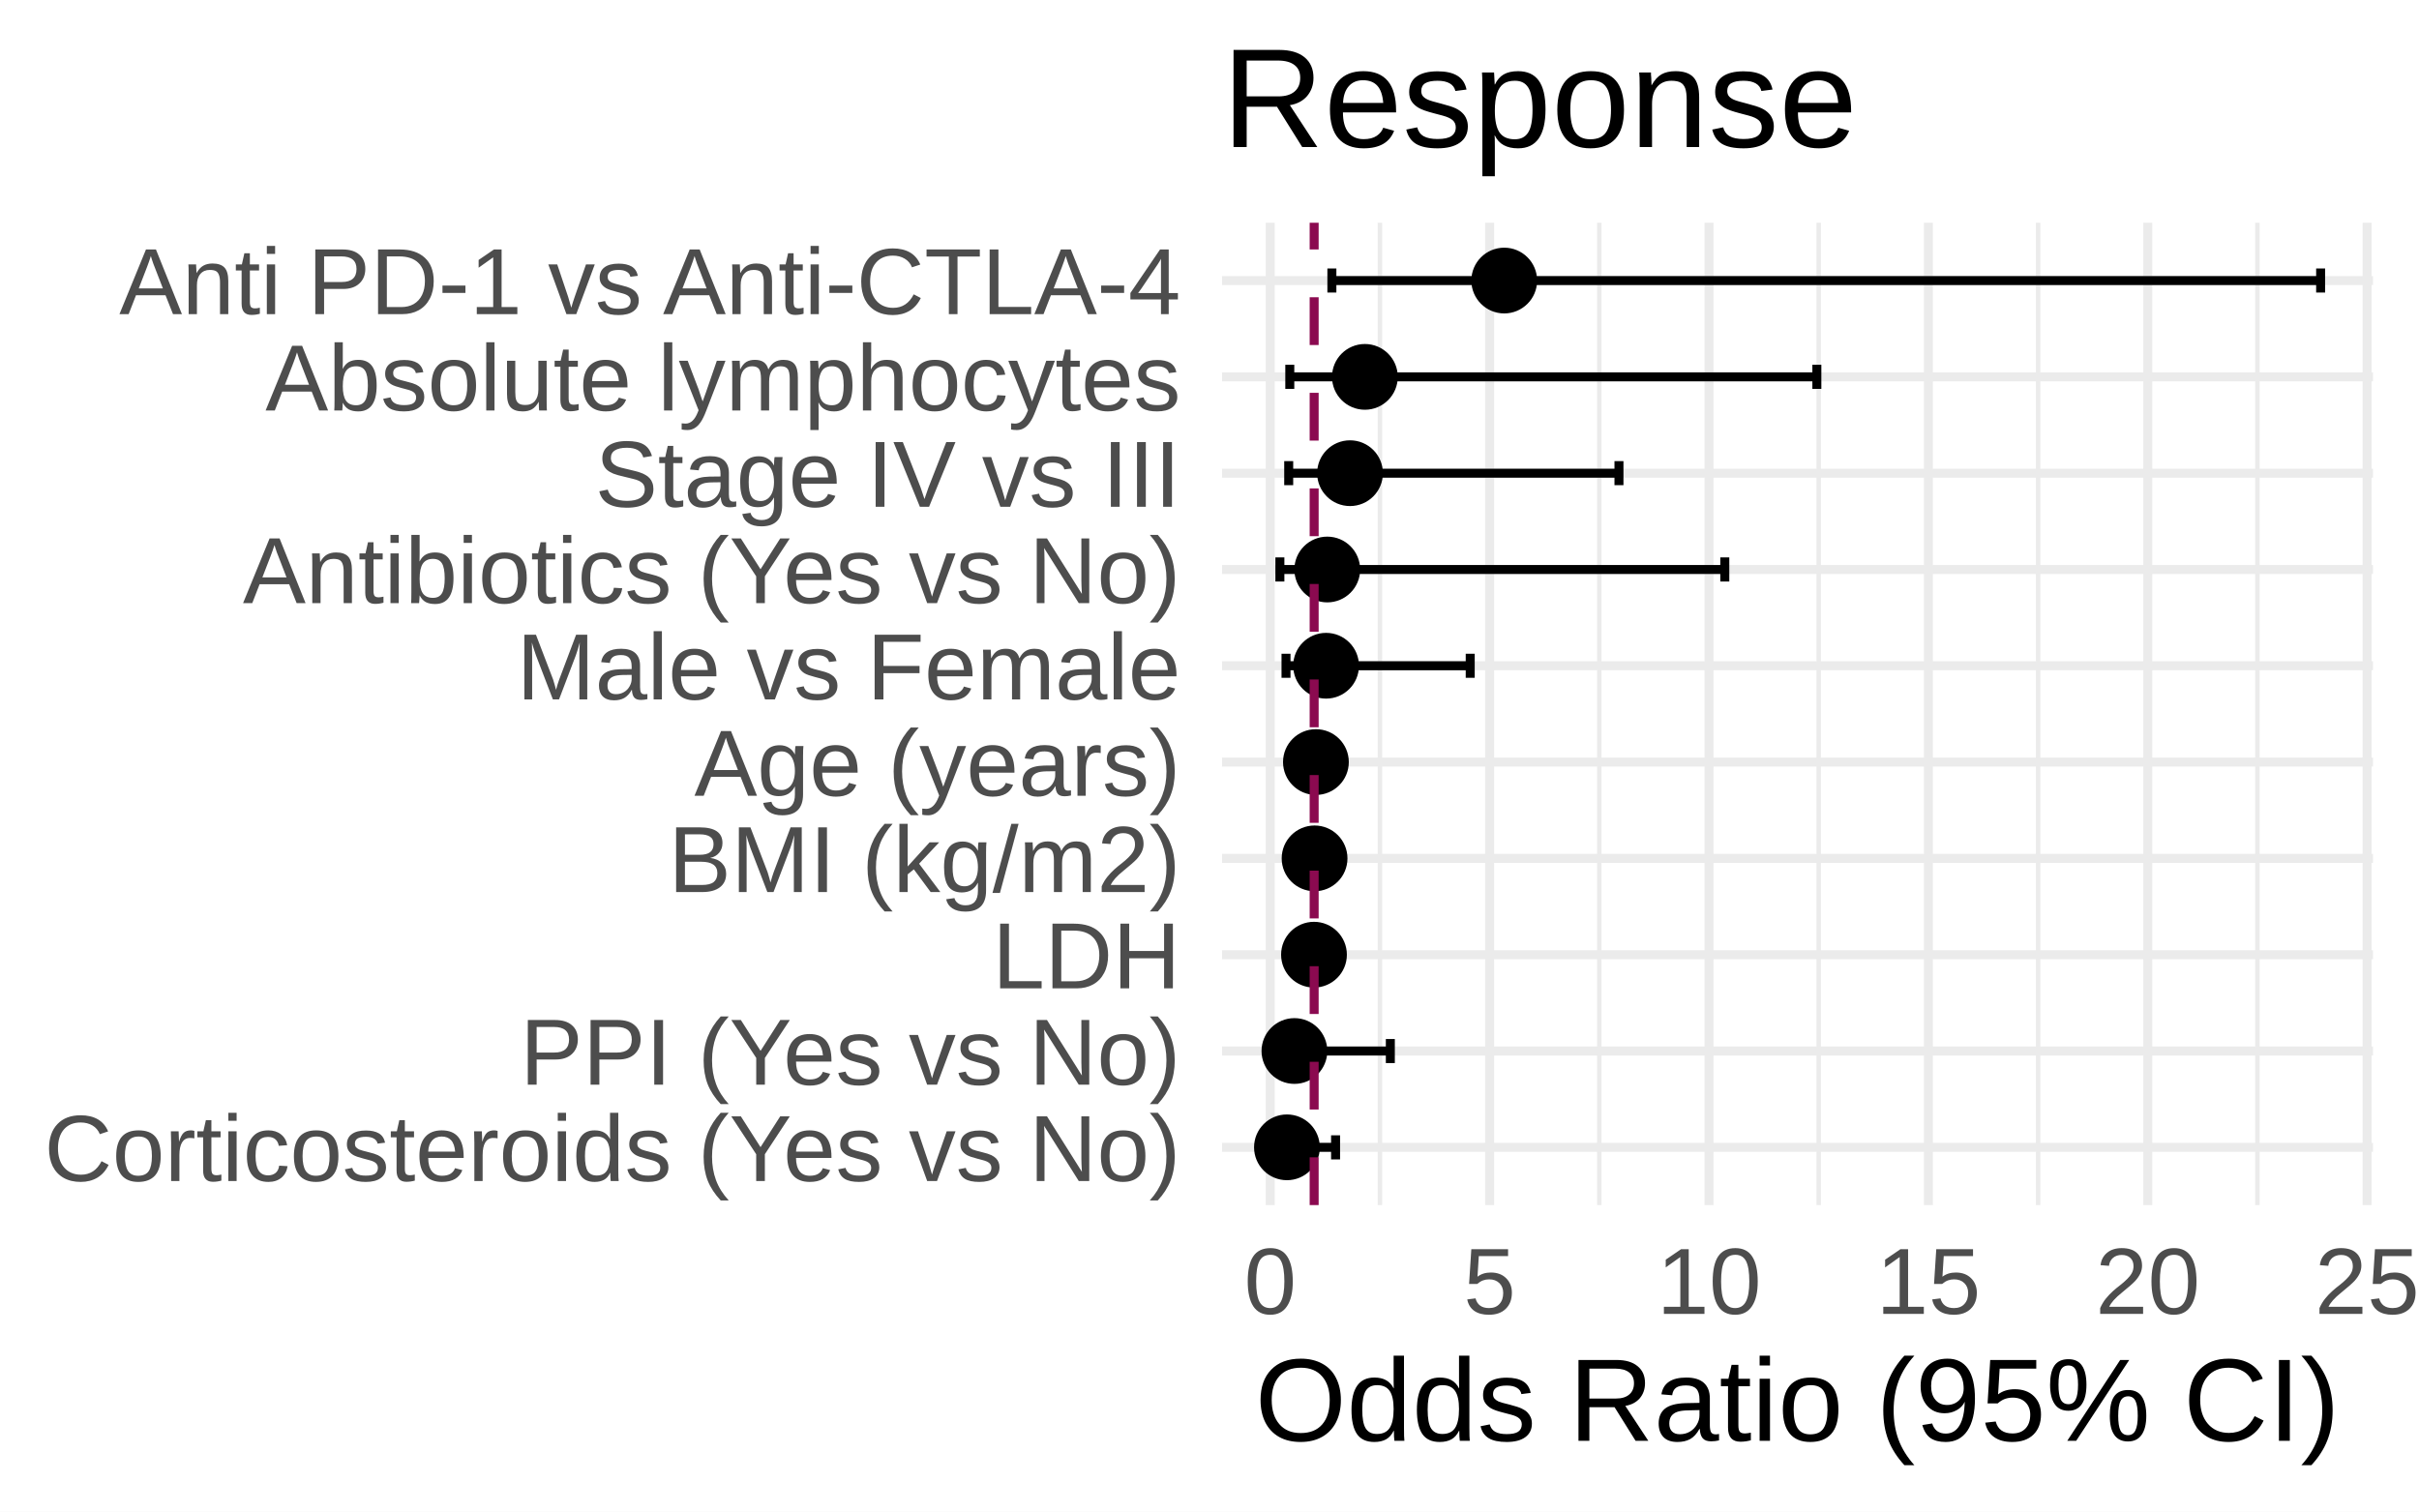
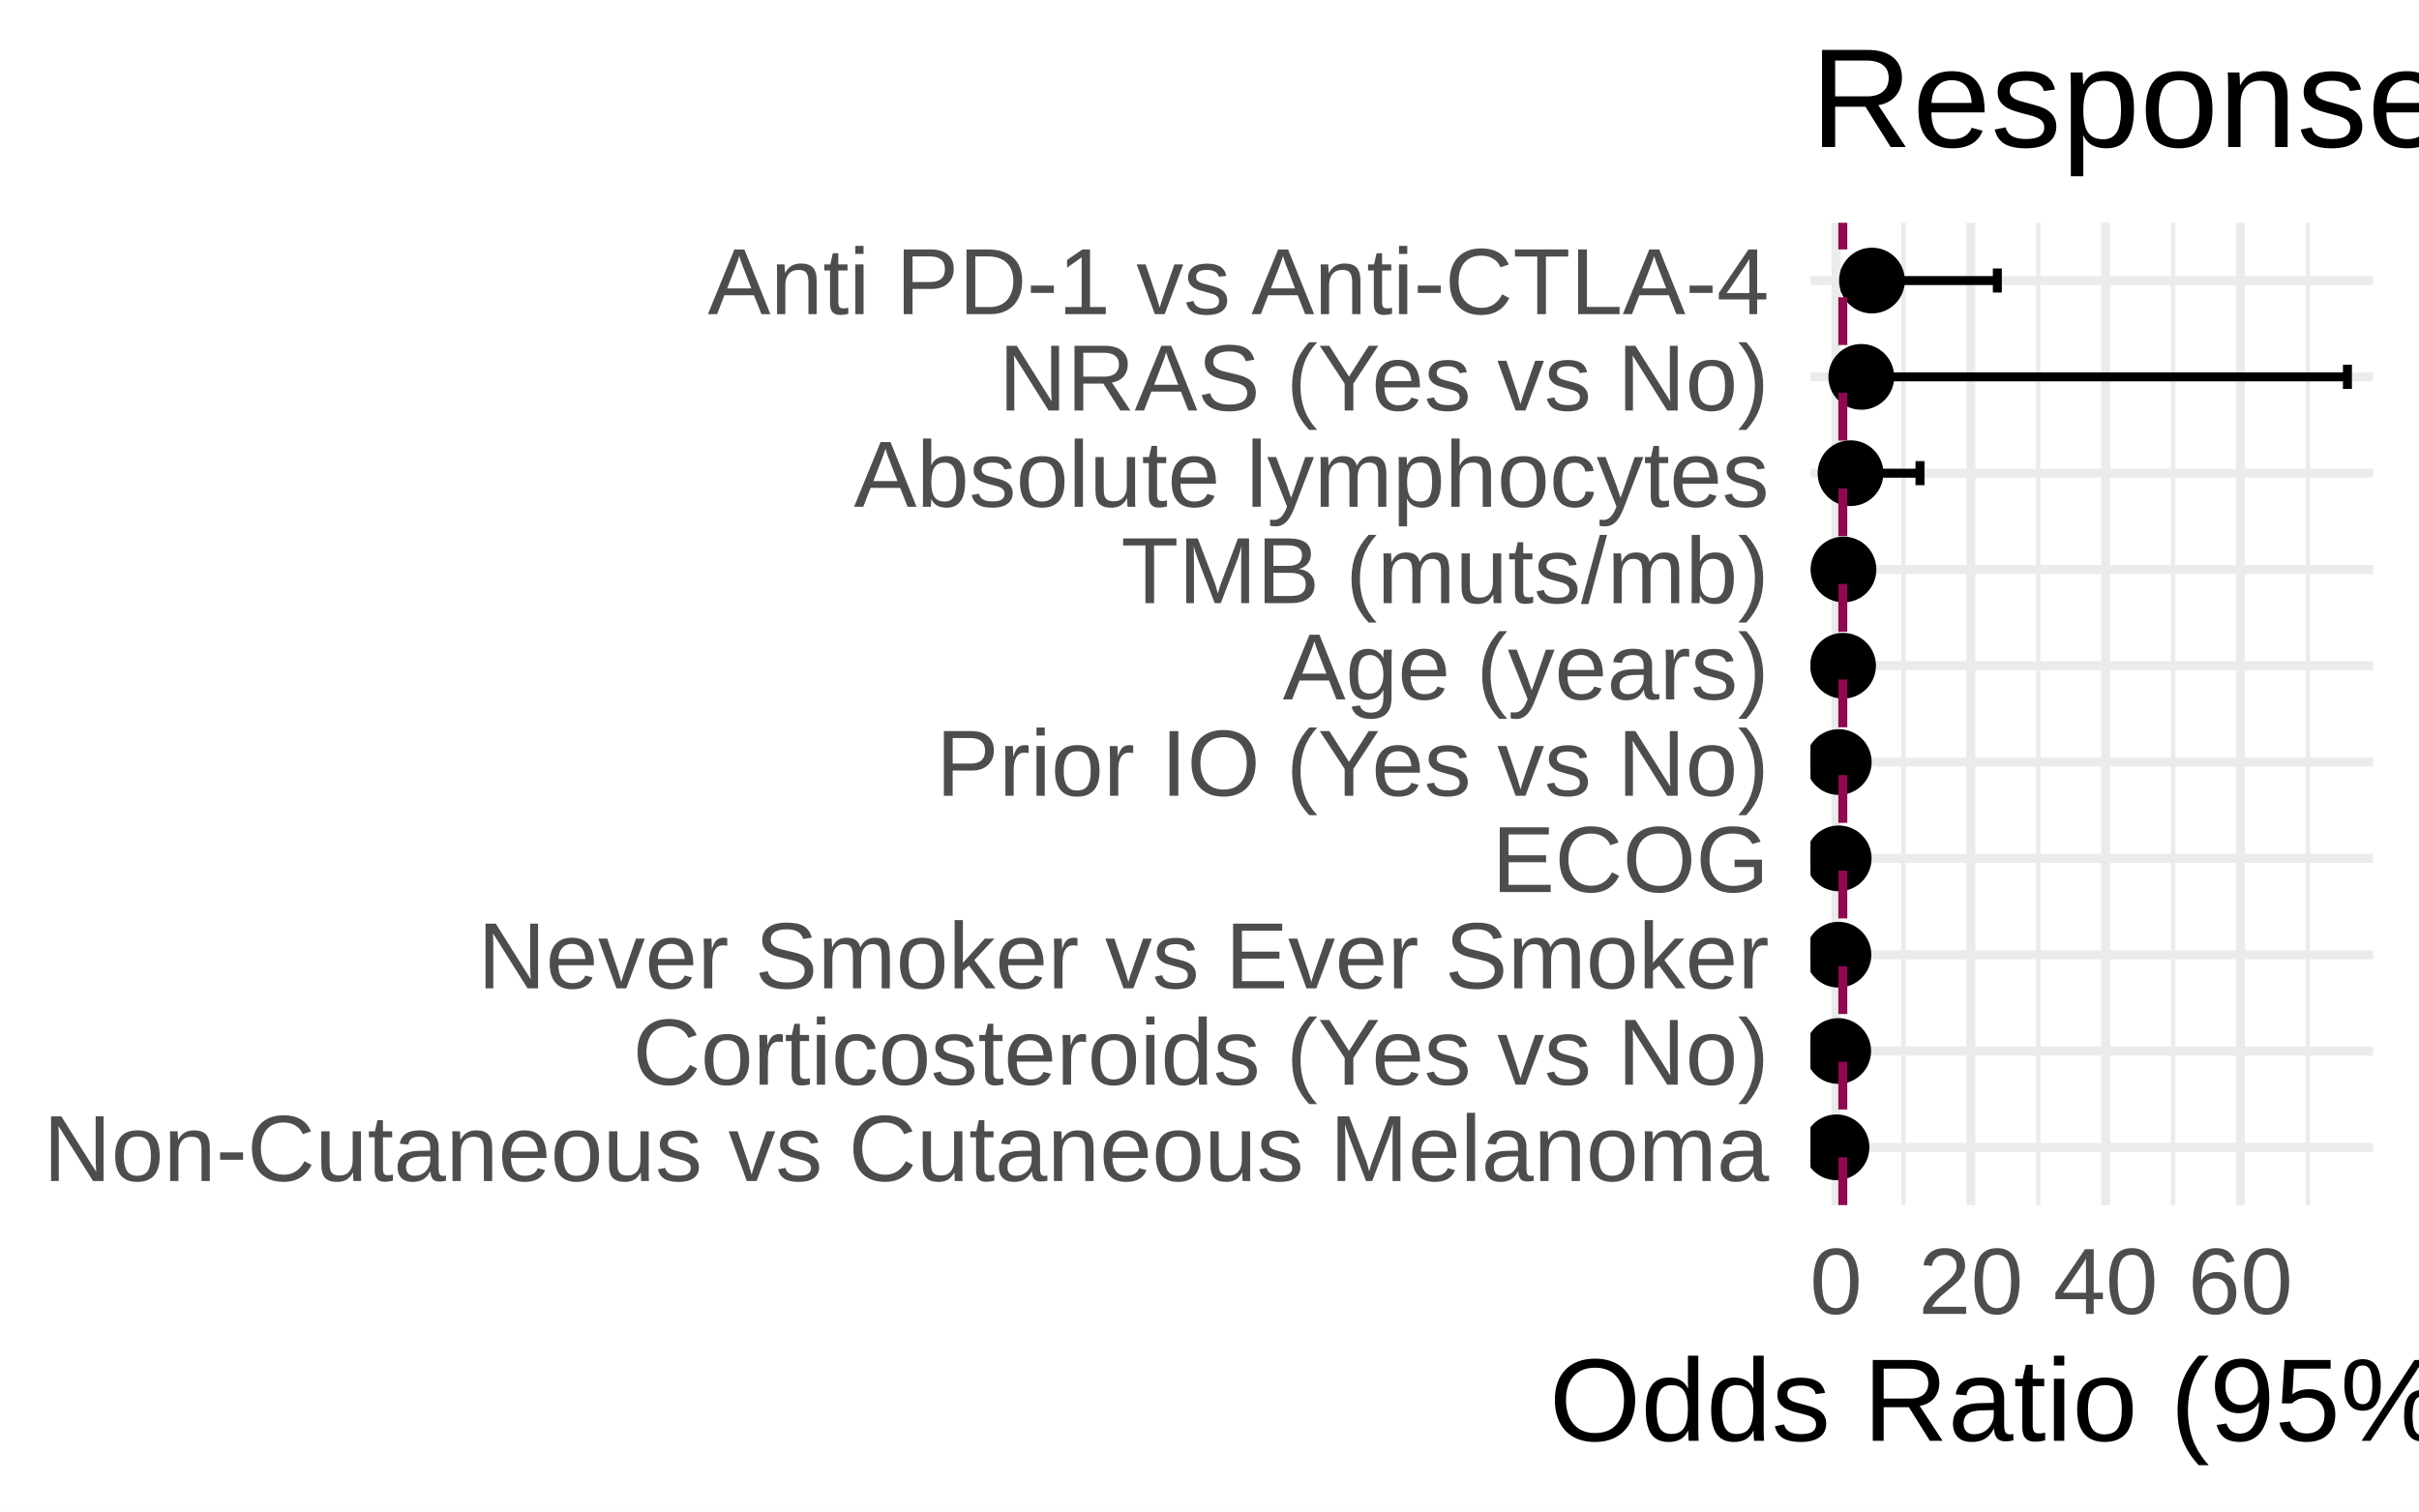
<svg xmlns="http://www.w3.org/2000/svg" width="288.00pt" height="180.00pt" viewBox="0 0 288.00 180.00">
  <g class="svglite">
    <defs>
      <style type="text/css">
    .svglite line, .svglite polyline, .svglite polygon, .svglite path, .svglite rect, .svglite circle {
      fill: none;
      stroke: #000000;
      stroke-linecap: round;
      stroke-linejoin: round;
      stroke-miterlimit: 10.00;
    }
    .svglite text {
      white-space: pre;
    }
    .svglite g.glyphgroup path {
      fill: inherit;
      stroke: none;
    }
  </style>
    </defs>
    <rect width="100%" height="100%" style="stroke: none; fill: #FFFFFF;" />
    <defs>
      <clipPath id="cpMC4wMHwyODguMDB8MC4wMHwxODAuMDA=">
        <rect x="0.00" y="0.00" width="288.00" height="180.00" />
      </clipPath>
    </defs>
    <g clip-path="url(#cpMC4wMHwyODguMDB8MC4wMHwxODAuMDA=)">
      <rect x="0.00" y="0.00" width="288.00" height="180.00" style="stroke-width: 1.07; stroke: none; fill: #FFFFFF;" />
    </g>
    <defs>
-       <clipPath id="cpMTQ1LjQ5fDI4Mi41MnwyNi41M3wxNDMuNTE=">
-         <rect x="145.49" y="26.53" width="137.03" height="116.99" />
+       <clipPath id="cpMjE1LjU1fDI4Mi41MnwyNi41M3wxNDMuNTE=">
+         <rect x="215.55" y="26.53" width="66.97" height="116.99" />
      </clipPath>
    </defs>
-     <g clip-path="url(#cpMTQ1LjQ5fDI4Mi41MnwyNi41M3wxNDMuNTE=)">
-       <polyline points="164.29,143.51 164.29,26.53 " style="stroke-width: 0.53; stroke: #EBEBEB; stroke-linecap: butt;" />
-       <polyline points="190.41,143.51 190.41,26.53 " style="stroke-width: 0.53; stroke: #EBEBEB; stroke-linecap: butt;" />
-       <polyline points="216.53,143.51 216.53,26.53 " style="stroke-width: 0.53; stroke: #EBEBEB; stroke-linecap: butt;" />
-       <polyline points="242.65,143.51 242.65,26.53 " style="stroke-width: 0.53; stroke: #EBEBEB; stroke-linecap: butt;" />
-       <polyline points="268.76,143.51 268.76,26.53 " style="stroke-width: 0.53; stroke: #EBEBEB; stroke-linecap: butt;" />
-       <polyline points="145.49,136.63 282.52,136.63 " style="stroke-width: 1.07; stroke: #EBEBEB; stroke-linecap: butt;" />
-       <polyline points="145.49,125.16 282.52,125.16 " style="stroke-width: 1.07; stroke: #EBEBEB; stroke-linecap: butt;" />
-       <polyline points="145.49,113.69 282.52,113.69 " style="stroke-width: 1.07; stroke: #EBEBEB; stroke-linecap: butt;" />
-       <polyline points="145.49,102.22 282.52,102.22 " style="stroke-width: 1.07; stroke: #EBEBEB; stroke-linecap: butt;" />
-       <polyline points="145.49,90.75 282.52,90.75 " style="stroke-width: 1.07; stroke: #EBEBEB; stroke-linecap: butt;" />
-       <polyline points="145.49,79.28 282.52,79.28 " style="stroke-width: 1.07; stroke: #EBEBEB; stroke-linecap: butt;" />
-       <polyline points="145.49,67.82 282.52,67.82 " style="stroke-width: 1.07; stroke: #EBEBEB; stroke-linecap: butt;" />
-       <polyline points="145.49,56.35 282.52,56.35 " style="stroke-width: 1.07; stroke: #EBEBEB; stroke-linecap: butt;" />
-       <polyline points="145.49,44.88 282.52,44.88 " style="stroke-width: 1.07; stroke: #EBEBEB; stroke-linecap: butt;" />
-       <polyline points="145.49,33.41 282.52,33.41 " style="stroke-width: 1.07; stroke: #EBEBEB; stroke-linecap: butt;" />
-       <polyline points="151.23,143.51 151.23,26.53 " style="stroke-width: 1.07; stroke: #EBEBEB; stroke-linecap: butt;" />
-       <polyline points="177.35,143.51 177.35,26.53 " style="stroke-width: 1.07; stroke: #EBEBEB; stroke-linecap: butt;" />
-       <polyline points="203.47,143.51 203.47,26.53 " style="stroke-width: 1.07; stroke: #EBEBEB; stroke-linecap: butt;" />
-       <polyline points="229.59,143.51 229.59,26.53 " style="stroke-width: 1.07; stroke: #EBEBEB; stroke-linecap: butt;" />
-       <polyline points="255.71,143.51 255.71,26.53 " style="stroke-width: 1.07; stroke: #EBEBEB; stroke-linecap: butt;" />
-       <polyline points="281.82,143.51 281.82,26.53 " style="stroke-width: 1.07; stroke: #EBEBEB; stroke-linecap: butt;" />
-       <circle cx="156.67" cy="90.75" r="3.56" style="stroke-width: 0.71; fill: #000000;" />
-       <circle cx="156.51" cy="102.22" r="3.56" style="stroke-width: 0.71; fill: #000000;" />
-       <circle cx="162.50" cy="44.88" r="3.56" style="stroke-width: 0.71; fill: #000000;" />
-       <circle cx="156.44" cy="113.69" r="3.56" style="stroke-width: 0.71; fill: #000000;" />
-       <circle cx="157.88" cy="79.28" r="3.56" style="stroke-width: 0.71; fill: #000000;" />
-       <circle cx="179.09" cy="33.41" r="3.56" style="stroke-width: 0.71; fill: #000000;" />
-       <circle cx="160.73" cy="56.35" r="3.56" style="stroke-width: 0.71; fill: #000000;" />
-       <circle cx="154.11" cy="125.16" r="3.56" style="stroke-width: 0.71; fill: #000000;" />
-       <circle cx="158.02" cy="67.82" r="3.56" style="stroke-width: 0.71; fill: #000000;" />
-       <circle cx="153.22" cy="136.63" r="3.56" style="stroke-width: 0.71; fill: #000000;" />
-       <polyline points="157.03,92.19 157.03,89.32 " style="stroke-width: 1.07; stroke-linecap: butt;" />
-       <polyline points="157.03,90.75 156.38,90.75 " style="stroke-width: 1.07; stroke-linecap: butt;" />
-       <polyline points="156.38,92.19 156.38,89.32 " style="stroke-width: 1.07; stroke-linecap: butt;" />
-       <polyline points="157.18,103.66 157.18,100.79 " style="stroke-width: 1.07; stroke-linecap: butt;" />
-       <polyline points="157.18,102.22 155.93,102.22 " style="stroke-width: 1.07; stroke-linecap: butt;" />
-       <polyline points="155.93,103.66 155.93,100.79 " style="stroke-width: 1.07; stroke-linecap: butt;" />
-       <polyline points="216.31,46.31 216.31,43.44 " style="stroke-width: 1.07; stroke-linecap: butt;" />
-       <polyline points="216.31,44.88 153.56,44.88 " style="stroke-width: 1.07; stroke-linecap: butt;" />
-       <polyline points="153.56,46.31 153.56,43.44 " style="stroke-width: 1.07; stroke-linecap: butt;" />
-       <polyline points="156.49,115.13 156.49,112.26 " style="stroke-width: 1.07; stroke-linecap: butt;" />
-       <polyline points="156.49,113.69 156.40,113.69 " style="stroke-width: 1.07; stroke-linecap: butt;" />
-       <polyline points="156.40,115.13 156.40,112.26 " style="stroke-width: 1.07; stroke-linecap: butt;" />
-       <polyline points="175.04,80.72 175.04,77.85 " style="stroke-width: 1.07; stroke-linecap: butt;" />
-       <polyline points="175.04,79.28 153.11,79.28 " style="stroke-width: 1.07; stroke-linecap: butt;" />
-       <polyline points="153.11,80.72 153.11,77.85 " style="stroke-width: 1.07; stroke-linecap: butt;" />
-       <polyline points="276.29,34.84 276.29,31.97 " style="stroke-width: 1.07; stroke-linecap: butt;" />
-       <polyline points="276.29,33.41 158.57,33.41 " style="stroke-width: 1.07; stroke-linecap: butt;" />
-       <polyline points="158.57,34.84 158.57,31.97 " style="stroke-width: 1.07; stroke-linecap: butt;" />
-       <polyline points="192.75,57.78 192.75,54.91 " style="stroke-width: 1.07; stroke-linecap: butt;" />
-       <polyline points="192.75,56.35 153.43,56.35 " style="stroke-width: 1.07; stroke-linecap: butt;" />
-       <polyline points="153.43,57.78 153.43,54.91 " style="stroke-width: 1.07; stroke-linecap: butt;" />
-       <polyline points="165.53,126.60 165.53,123.73 " style="stroke-width: 1.07; stroke-linecap: butt;" />
-       <polyline points="165.53,125.16 151.81,125.16 " style="stroke-width: 1.07; stroke-linecap: butt;" />
-       <polyline points="151.81,126.60 151.81,123.73 " style="stroke-width: 1.07; stroke-linecap: butt;" />
-       <polyline points="205.35,69.25 205.35,66.38 " style="stroke-width: 1.07; stroke-linecap: butt;" />
-       <polyline points="205.35,67.82 152.38,67.82 " style="stroke-width: 1.07; stroke-linecap: butt;" />
-       <polyline points="152.38,69.25 152.38,66.38 " style="stroke-width: 1.07; stroke-linecap: butt;" />
-       <polyline points="159.01,138.07 159.01,135.20 " style="stroke-width: 1.07; stroke-linecap: butt;" />
-       <polyline points="159.01,136.63 151.72,136.63 " style="stroke-width: 1.07; stroke-linecap: butt;" />
-       <polyline points="151.72,138.07 151.72,135.20 " style="stroke-width: 1.07; stroke-linecap: butt;" />
-       <line x1="156.46" y1="143.51" x2="156.46" y2="26.53" style="stroke-width: 1.07; stroke: #8B0A50; stroke-dasharray: 5.69,5.69; stroke-linecap: butt;" />
+     <g clip-path="url(#cpMjE1LjU1fDI4Mi41MnwyNi41M3wxNDMuNTE=)">
+       <polyline points="226.62,143.51 226.62,26.53 " style="stroke-width: 0.53; stroke: #EBEBEB; stroke-linecap: butt;" />
+       <polyline points="242.67,143.51 242.67,26.53 " style="stroke-width: 0.53; stroke: #EBEBEB; stroke-linecap: butt;" />
+       <polyline points="258.72,143.51 258.72,26.53 " style="stroke-width: 0.53; stroke: #EBEBEB; stroke-linecap: butt;" />
+       <polyline points="274.76,143.51 274.76,26.53 " style="stroke-width: 0.53; stroke: #EBEBEB; stroke-linecap: butt;" />
+       <polyline points="215.55,136.63 282.52,136.63 " style="stroke-width: 1.07; stroke: #EBEBEB; stroke-linecap: butt;" />
+       <polyline points="215.55,125.16 282.52,125.16 " style="stroke-width: 1.07; stroke: #EBEBEB; stroke-linecap: butt;" />
+       <polyline points="215.55,113.69 282.52,113.69 " style="stroke-width: 1.07; stroke: #EBEBEB; stroke-linecap: butt;" />
+       <polyline points="215.55,102.22 282.52,102.22 " style="stroke-width: 1.07; stroke: #EBEBEB; stroke-linecap: butt;" />
+       <polyline points="215.55,90.75 282.52,90.75 " style="stroke-width: 1.07; stroke: #EBEBEB; stroke-linecap: butt;" />
+       <polyline points="215.55,79.28 282.52,79.28 " style="stroke-width: 1.07; stroke: #EBEBEB; stroke-linecap: butt;" />
+       <polyline points="215.55,67.82 282.52,67.82 " style="stroke-width: 1.07; stroke: #EBEBEB; stroke-linecap: butt;" />
+       <polyline points="215.55,56.35 282.52,56.35 " style="stroke-width: 1.07; stroke: #EBEBEB; stroke-linecap: butt;" />
+       <polyline points="215.55,44.88 282.52,44.88 " style="stroke-width: 1.07; stroke: #EBEBEB; stroke-linecap: butt;" />
+       <polyline points="215.55,33.41 282.52,33.41 " style="stroke-width: 1.07; stroke: #EBEBEB; stroke-linecap: butt;" />
+       <polyline points="218.59,143.51 218.59,26.53 " style="stroke-width: 1.07; stroke: #EBEBEB; stroke-linecap: butt;" />
+       <polyline points="234.64,143.51 234.64,26.53 " style="stroke-width: 1.07; stroke: #EBEBEB; stroke-linecap: butt;" />
+       <polyline points="250.69,143.51 250.69,26.53 " style="stroke-width: 1.07; stroke: #EBEBEB; stroke-linecap: butt;" />
+       <polyline points="266.74,143.51 266.74,26.53 " style="stroke-width: 1.07; stroke: #EBEBEB; stroke-linecap: butt;" />
+       <circle cx="222.87" cy="33.41" r="3.56" style="stroke-width: 0.71; fill: #000000;" />
+       <circle cx="218.65" cy="136.63" r="3.56" style="stroke-width: 0.71; fill: #000000;" />
+       <circle cx="218.85" cy="125.16" r="3.56" style="stroke-width: 0.71; fill: #000000;" />
+       <circle cx="218.88" cy="113.69" r="3.56" style="stroke-width: 0.71; fill: #000000;" />
+       <circle cx="219.48" cy="67.82" r="3.56" style="stroke-width: 0.71; fill: #000000;" />
+       <circle cx="219.43" cy="79.28" r="3.56" style="stroke-width: 0.71; fill: #000000;" />
+       <circle cx="218.91" cy="102.22" r="3.56" style="stroke-width: 0.71; fill: #000000;" />
+       <circle cx="218.92" cy="90.75" r="3.56" style="stroke-width: 0.71; fill: #000000;" />
+       <circle cx="221.60" cy="44.88" r="3.56" style="stroke-width: 0.71; fill: #000000;" />
+       <circle cx="220.32" cy="56.35" r="3.56" style="stroke-width: 0.71; fill: #000000;" />
+       <polyline points="237.80,34.84 237.80,31.97 " style="stroke-width: 1.07; stroke-linecap: butt;" />
+       <polyline points="237.80,33.41 219.72,33.41 " style="stroke-width: 1.07; stroke-linecap: butt;" />
+       <polyline points="219.72,34.84 219.72,31.97 " style="stroke-width: 1.07; stroke-linecap: butt;" />
+       <polyline points="218.99,138.07 218.99,135.20 " style="stroke-width: 1.07; stroke-linecap: butt;" />
+       <polyline points="218.99,136.63 218.60,136.63 " style="stroke-width: 1.07; stroke-linecap: butt;" />
+       <polyline points="218.60,138.07 218.60,135.20 " style="stroke-width: 1.07; stroke-linecap: butt;" />
+       <polyline points="219.55,126.60 219.55,123.73 " style="stroke-width: 1.07; stroke-linecap: butt;" />
+       <polyline points="219.55,125.16 218.66,125.16 " style="stroke-width: 1.07; stroke-linecap: butt;" />
+       <polyline points="218.66,126.60 218.66,123.73 " style="stroke-width: 1.07; stroke-linecap: butt;" />
+       <polyline points="219.63,115.13 219.63,112.26 " style="stroke-width: 1.07; stroke-linecap: butt;" />
+       <polyline points="219.63,113.69 218.66,113.69 " style="stroke-width: 1.07; stroke-linecap: butt;" />
+       <polyline points="218.66,115.13 218.66,112.26 " style="stroke-width: 1.07; stroke-linecap: butt;" />
+       <polyline points="219.64,69.25 219.64,66.38 " style="stroke-width: 1.07; stroke-linecap: butt;" />
+       <polyline points="219.64,67.82 219.39,67.82 " style="stroke-width: 1.07; stroke-linecap: butt;" />
+       <polyline points="219.39,69.25 219.39,66.38 " style="stroke-width: 1.07; stroke-linecap: butt;" />
+       <polyline points="219.48,80.72 219.48,77.85 " style="stroke-width: 1.07; stroke-linecap: butt;" />
+       <polyline points="219.48,79.28 219.38,79.28 " style="stroke-width: 1.07; stroke-linecap: butt;" />
+       <polyline points="219.38,80.72 219.38,77.85 " style="stroke-width: 1.07; stroke-linecap: butt;" />
+       <polyline points="219.77,103.66 219.77,100.79 " style="stroke-width: 1.07; stroke-linecap: butt;" />
+       <polyline points="219.77,102.22 218.67,102.22 " style="stroke-width: 1.07; stroke-linecap: butt;" />
+       <polyline points="218.67,103.66 218.67,100.79 " style="stroke-width: 1.07; stroke-linecap: butt;" />
+       <polyline points="219.84,92.19 219.84,89.32 " style="stroke-width: 1.07; stroke-linecap: butt;" />
+       <polyline points="219.84,90.75 218.67,90.75 " style="stroke-width: 1.07; stroke-linecap: butt;" />
+       <polyline points="218.67,92.19 218.67,89.32 " style="stroke-width: 1.07; stroke-linecap: butt;" />
+       <polyline points="279.48,46.31 279.48,43.44 " style="stroke-width: 1.07; stroke-linecap: butt;" />
+       <polyline points="279.48,44.88 219.02,44.88 " style="stroke-width: 1.07; stroke-linecap: butt;" />
+       <polyline points="219.02,46.31 219.02,43.44 " style="stroke-width: 1.07; stroke-linecap: butt;" />
+       <polyline points="228.59,57.78 228.59,54.91 " style="stroke-width: 1.07; stroke-linecap: butt;" />
+       <polyline points="228.59,56.35 218.95,56.35 " style="stroke-width: 1.07; stroke-linecap: butt;" />
+       <polyline points="218.95,57.78 218.95,54.91 " style="stroke-width: 1.07; stroke-linecap: butt;" />
+       <line x1="219.40" y1="143.51" x2="219.40" y2="26.53" style="stroke-width: 1.07; stroke: #8B0A50; stroke-dasharray: 5.69,5.69; stroke-linecap: butt;" />
    </g>
    <g clip-path="url(#cpMC4wMHwyODguMDB8MC4wMHwxODAuMDA=)">
-       <text x="140.56" y="140.64" text-anchor="end" style="font-size: 11.20px;fill: #4D4D4D; font-family: &quot;Arial&quot;;" textLength="135.08px" lengthAdjust="spacingAndGlyphs">Corticosteroids (Yes vs No)</text>
-       <text x="140.56" y="129.17" text-anchor="end" style="font-size: 11.20px;fill: #4D4D4D; font-family: &quot;Arial&quot;;" textLength="78.55px" lengthAdjust="spacingAndGlyphs">PPI (Yes vs No)</text>
-       <text x="140.56" y="117.70" text-anchor="end" style="font-size: 11.20px;fill: #4D4D4D; font-family: &quot;Arial&quot;;" textLength="22.38px" lengthAdjust="spacingAndGlyphs">LDH</text>
-       <text x="140.56" y="106.23" text-anchor="end" style="font-size: 11.20px;fill: #4D4D4D; font-family: &quot;Arial&quot;;" textLength="60.89px" lengthAdjust="spacingAndGlyphs">BMI (kg/m2)</text>
-       <text x="140.56" y="94.76" text-anchor="end" style="font-size: 11.20px;fill: #4D4D4D; font-family: &quot;Arial&quot;;" textLength="57.80px" lengthAdjust="spacingAndGlyphs">Age (years)</text>
-       <text x="140.56" y="83.29" text-anchor="end" style="font-size: 11.20px;fill: #4D4D4D; font-family: &quot;Arial&quot;;" textLength="78.92px" lengthAdjust="spacingAndGlyphs">Male vs Female</text>
-       <text x="140.56" y="71.82" text-anchor="end" style="font-size: 11.20px;fill: #4D4D4D; font-family: &quot;Arial&quot;;" textLength="111.48px" lengthAdjust="spacingAndGlyphs">Antibiotics (Yes vs No)</text>
-       <text x="140.56" y="60.35" text-anchor="end" style="font-size: 11.20px;fill: #4D4D4D; font-family: &quot;Arial&quot;;" textLength="69.66px" lengthAdjust="spacingAndGlyphs">Stage IV vs III</text>
-       <text x="140.56" y="48.88" text-anchor="end" style="font-size: 11.20px;fill: #4D4D4D; font-family: &quot;Arial&quot;;" textLength="108.80px" lengthAdjust="spacingAndGlyphs">Absolute lymphocytes</text>
-       <text x="140.56" y="37.41" text-anchor="end" style="font-size: 11.20px;fill: #4D4D4D; font-family: &quot;Arial&quot;;" textLength="126.19px" lengthAdjust="spacingAndGlyphs">Anti PD-1 vs Anti-CTLA-4</text>
-       <text x="151.23" y="156.46" text-anchor="middle" style="font-size: 11.20px;fill: #4D4D4D; font-family: &quot;Arial&quot;;" textLength="6.22px" lengthAdjust="spacingAndGlyphs">0</text>
-       <text x="177.35" y="156.46" text-anchor="middle" style="font-size: 11.20px;fill: #4D4D4D; font-family: &quot;Arial&quot;;" textLength="6.22px" lengthAdjust="spacingAndGlyphs">5</text>
-       <text x="203.47" y="156.46" text-anchor="middle" style="font-size: 11.20px;fill: #4D4D4D; font-family: &quot;Arial&quot;;" textLength="12.44px" lengthAdjust="spacingAndGlyphs">10</text>
-       <text x="229.59" y="156.46" text-anchor="middle" style="font-size: 11.20px;fill: #4D4D4D; font-family: &quot;Arial&quot;;" textLength="12.44px" lengthAdjust="spacingAndGlyphs">15</text>
-       <text x="255.71" y="156.46" text-anchor="middle" style="font-size: 11.20px;fill: #4D4D4D; font-family: &quot;Arial&quot;;" textLength="12.44px" lengthAdjust="spacingAndGlyphs">20</text>
-       <text x="281.82" y="156.46" text-anchor="middle" style="font-size: 11.20px;fill: #4D4D4D; font-family: &quot;Arial&quot;;" textLength="12.44px" lengthAdjust="spacingAndGlyphs">25</text>
-       <text x="214.00" y="171.58" text-anchor="middle" style="font-size: 14.00px; font-family: &quot;Arial&quot;;" textLength="129.12px" lengthAdjust="spacingAndGlyphs">Odds Ratio (95% CI)</text>
-       <text x="145.49" y="17.51" style="font-size: 16.80px; font-family: &quot;Arial&quot;;" textLength="75.66px" lengthAdjust="spacingAndGlyphs">Response</text>
+       <text x="210.62" y="140.64" text-anchor="end" style="font-size: 11.20px;fill: #4D4D4D; font-family: &quot;Arial&quot;;" textLength="205.14px" lengthAdjust="spacingAndGlyphs">Non-Cutaneous vs Cutaneous Melanoma</text>
+       <text x="210.62" y="129.17" text-anchor="end" style="font-size: 11.20px;fill: #4D4D4D; font-family: &quot;Arial&quot;;" textLength="135.08px" lengthAdjust="spacingAndGlyphs">Corticosteroids (Yes vs No)</text>
+       <text x="210.62" y="117.70" text-anchor="end" style="font-size: 11.20px;fill: #4D4D4D; font-family: &quot;Arial&quot;;" textLength="153.52px" lengthAdjust="spacingAndGlyphs">Never Smoker vs Ever Smoker</text>
+       <text x="210.62" y="106.23" text-anchor="end" style="font-size: 11.20px;fill: #4D4D4D; font-family: &quot;Arial&quot;;" textLength="32.95px" lengthAdjust="spacingAndGlyphs">ECOG</text>
+       <text x="210.62" y="94.76" text-anchor="end" style="font-size: 11.20px;fill: #4D4D4D; font-family: &quot;Arial&quot;;" textLength="99.03px" lengthAdjust="spacingAndGlyphs">Prior IO (Yes vs No)</text>
+       <text x="210.62" y="83.29" text-anchor="end" style="font-size: 11.20px;fill: #4D4D4D; font-family: &quot;Arial&quot;;" textLength="57.80px" lengthAdjust="spacingAndGlyphs">Age (years)</text>
+       <text x="210.62" y="71.82" text-anchor="end" style="font-size: 11.20px;fill: #4D4D4D; font-family: &quot;Arial&quot;;" textLength="77.03px" lengthAdjust="spacingAndGlyphs">TMB (muts/mb)</text>
+       <text x="210.62" y="60.35" text-anchor="end" style="font-size: 11.20px;fill: #4D4D4D; font-family: &quot;Arial&quot;;" textLength="108.80px" lengthAdjust="spacingAndGlyphs">Absolute lymphocytes</text>
+       <text x="210.62" y="48.88" text-anchor="end" style="font-size: 11.20px;fill: #4D4D4D; font-family: &quot;Arial&quot;;" textLength="91.59px" lengthAdjust="spacingAndGlyphs">NRAS (Yes vs No)</text>
+       <text x="210.62" y="37.41" text-anchor="end" style="font-size: 11.20px;fill: #4D4D4D; font-family: &quot;Arial&quot;;" textLength="126.19px" lengthAdjust="spacingAndGlyphs">Anti PD-1 vs Anti-CTLA-4</text>
+       <text x="218.59" y="156.46" text-anchor="middle" style="font-size: 11.20px;fill: #4D4D4D; font-family: &quot;Arial&quot;;" textLength="6.22px" lengthAdjust="spacingAndGlyphs">0</text>
+       <text x="234.64" y="156.46" text-anchor="middle" style="font-size: 11.20px;fill: #4D4D4D; font-family: &quot;Arial&quot;;" textLength="12.44px" lengthAdjust="spacingAndGlyphs">20</text>
+       <text x="250.69" y="156.46" text-anchor="middle" style="font-size: 11.20px;fill: #4D4D4D; font-family: &quot;Arial&quot;;" textLength="12.44px" lengthAdjust="spacingAndGlyphs">40</text>
+       <text x="266.74" y="156.46" text-anchor="middle" style="font-size: 11.20px;fill: #4D4D4D; font-family: &quot;Arial&quot;;" textLength="12.44px" lengthAdjust="spacingAndGlyphs">60</text>
+       <text x="249.04" y="171.58" text-anchor="middle" style="font-size: 14.00px; font-family: &quot;Arial&quot;;" textLength="129.12px" lengthAdjust="spacingAndGlyphs">Odds Ratio (95% CI)</text>
+       <text x="215.55" y="17.51" style="font-size: 16.80px; font-family: &quot;Arial&quot;;" textLength="75.66px" lengthAdjust="spacingAndGlyphs">Response</text>
    </g>
  </g>
</svg>
